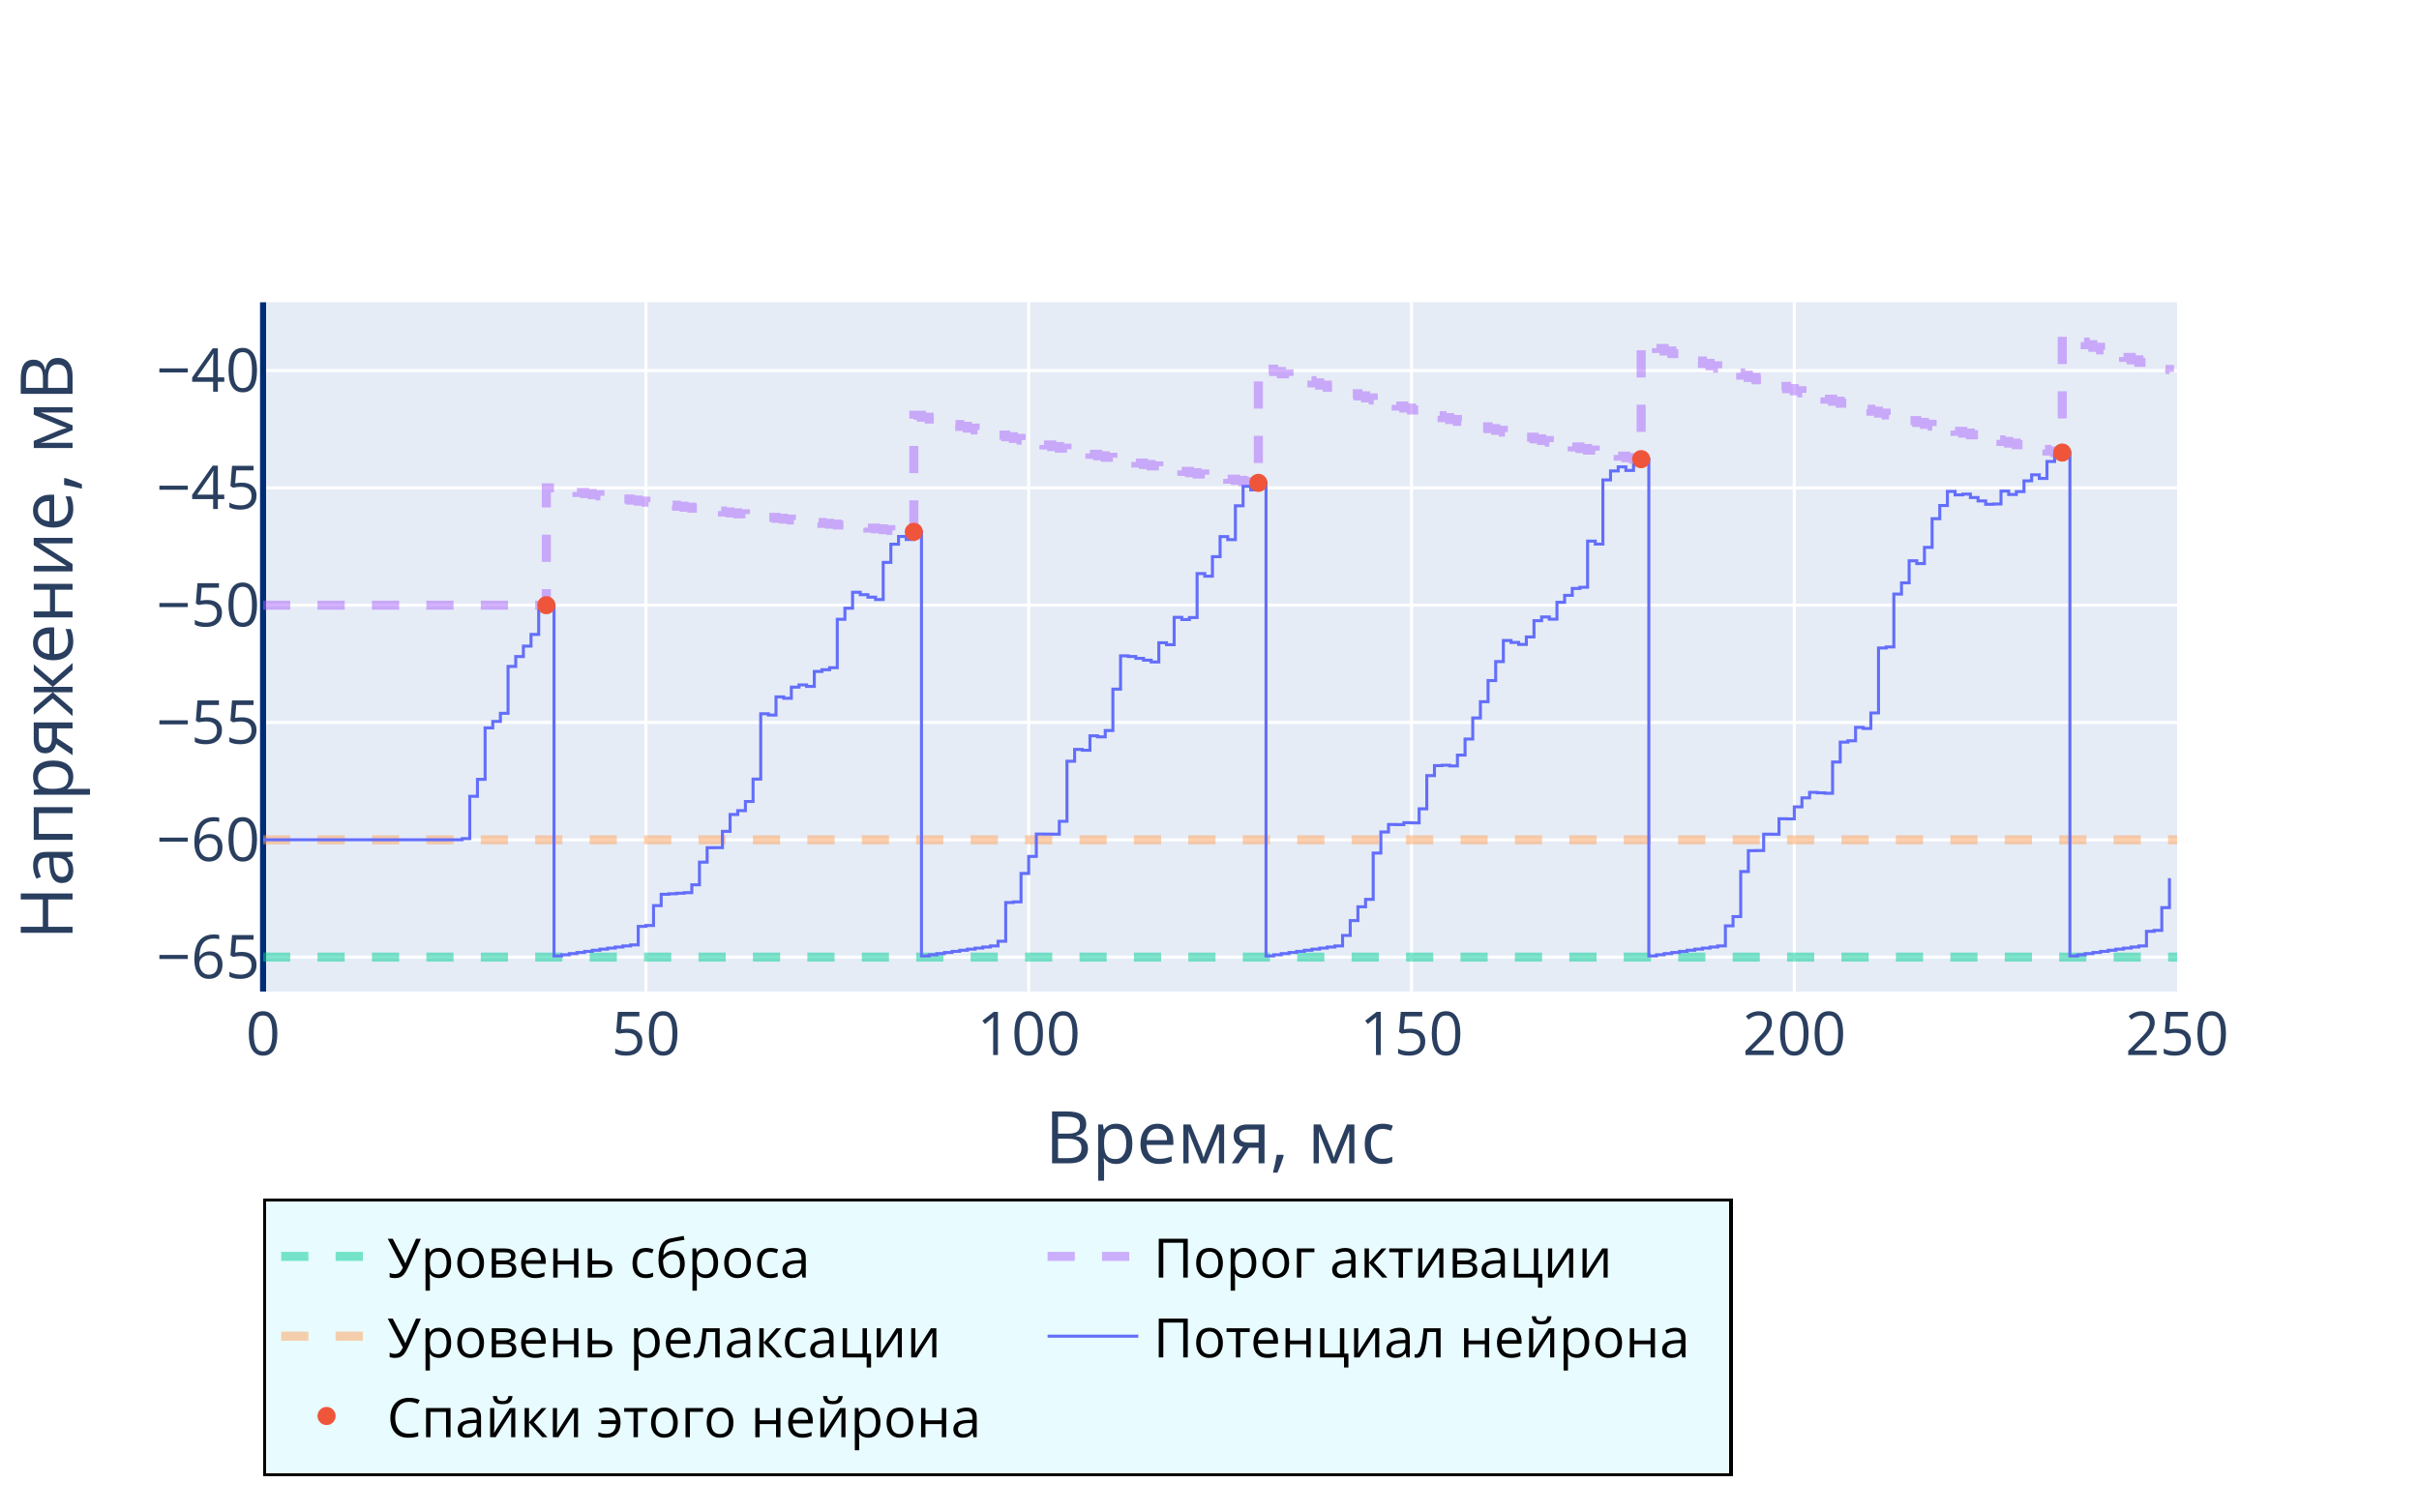
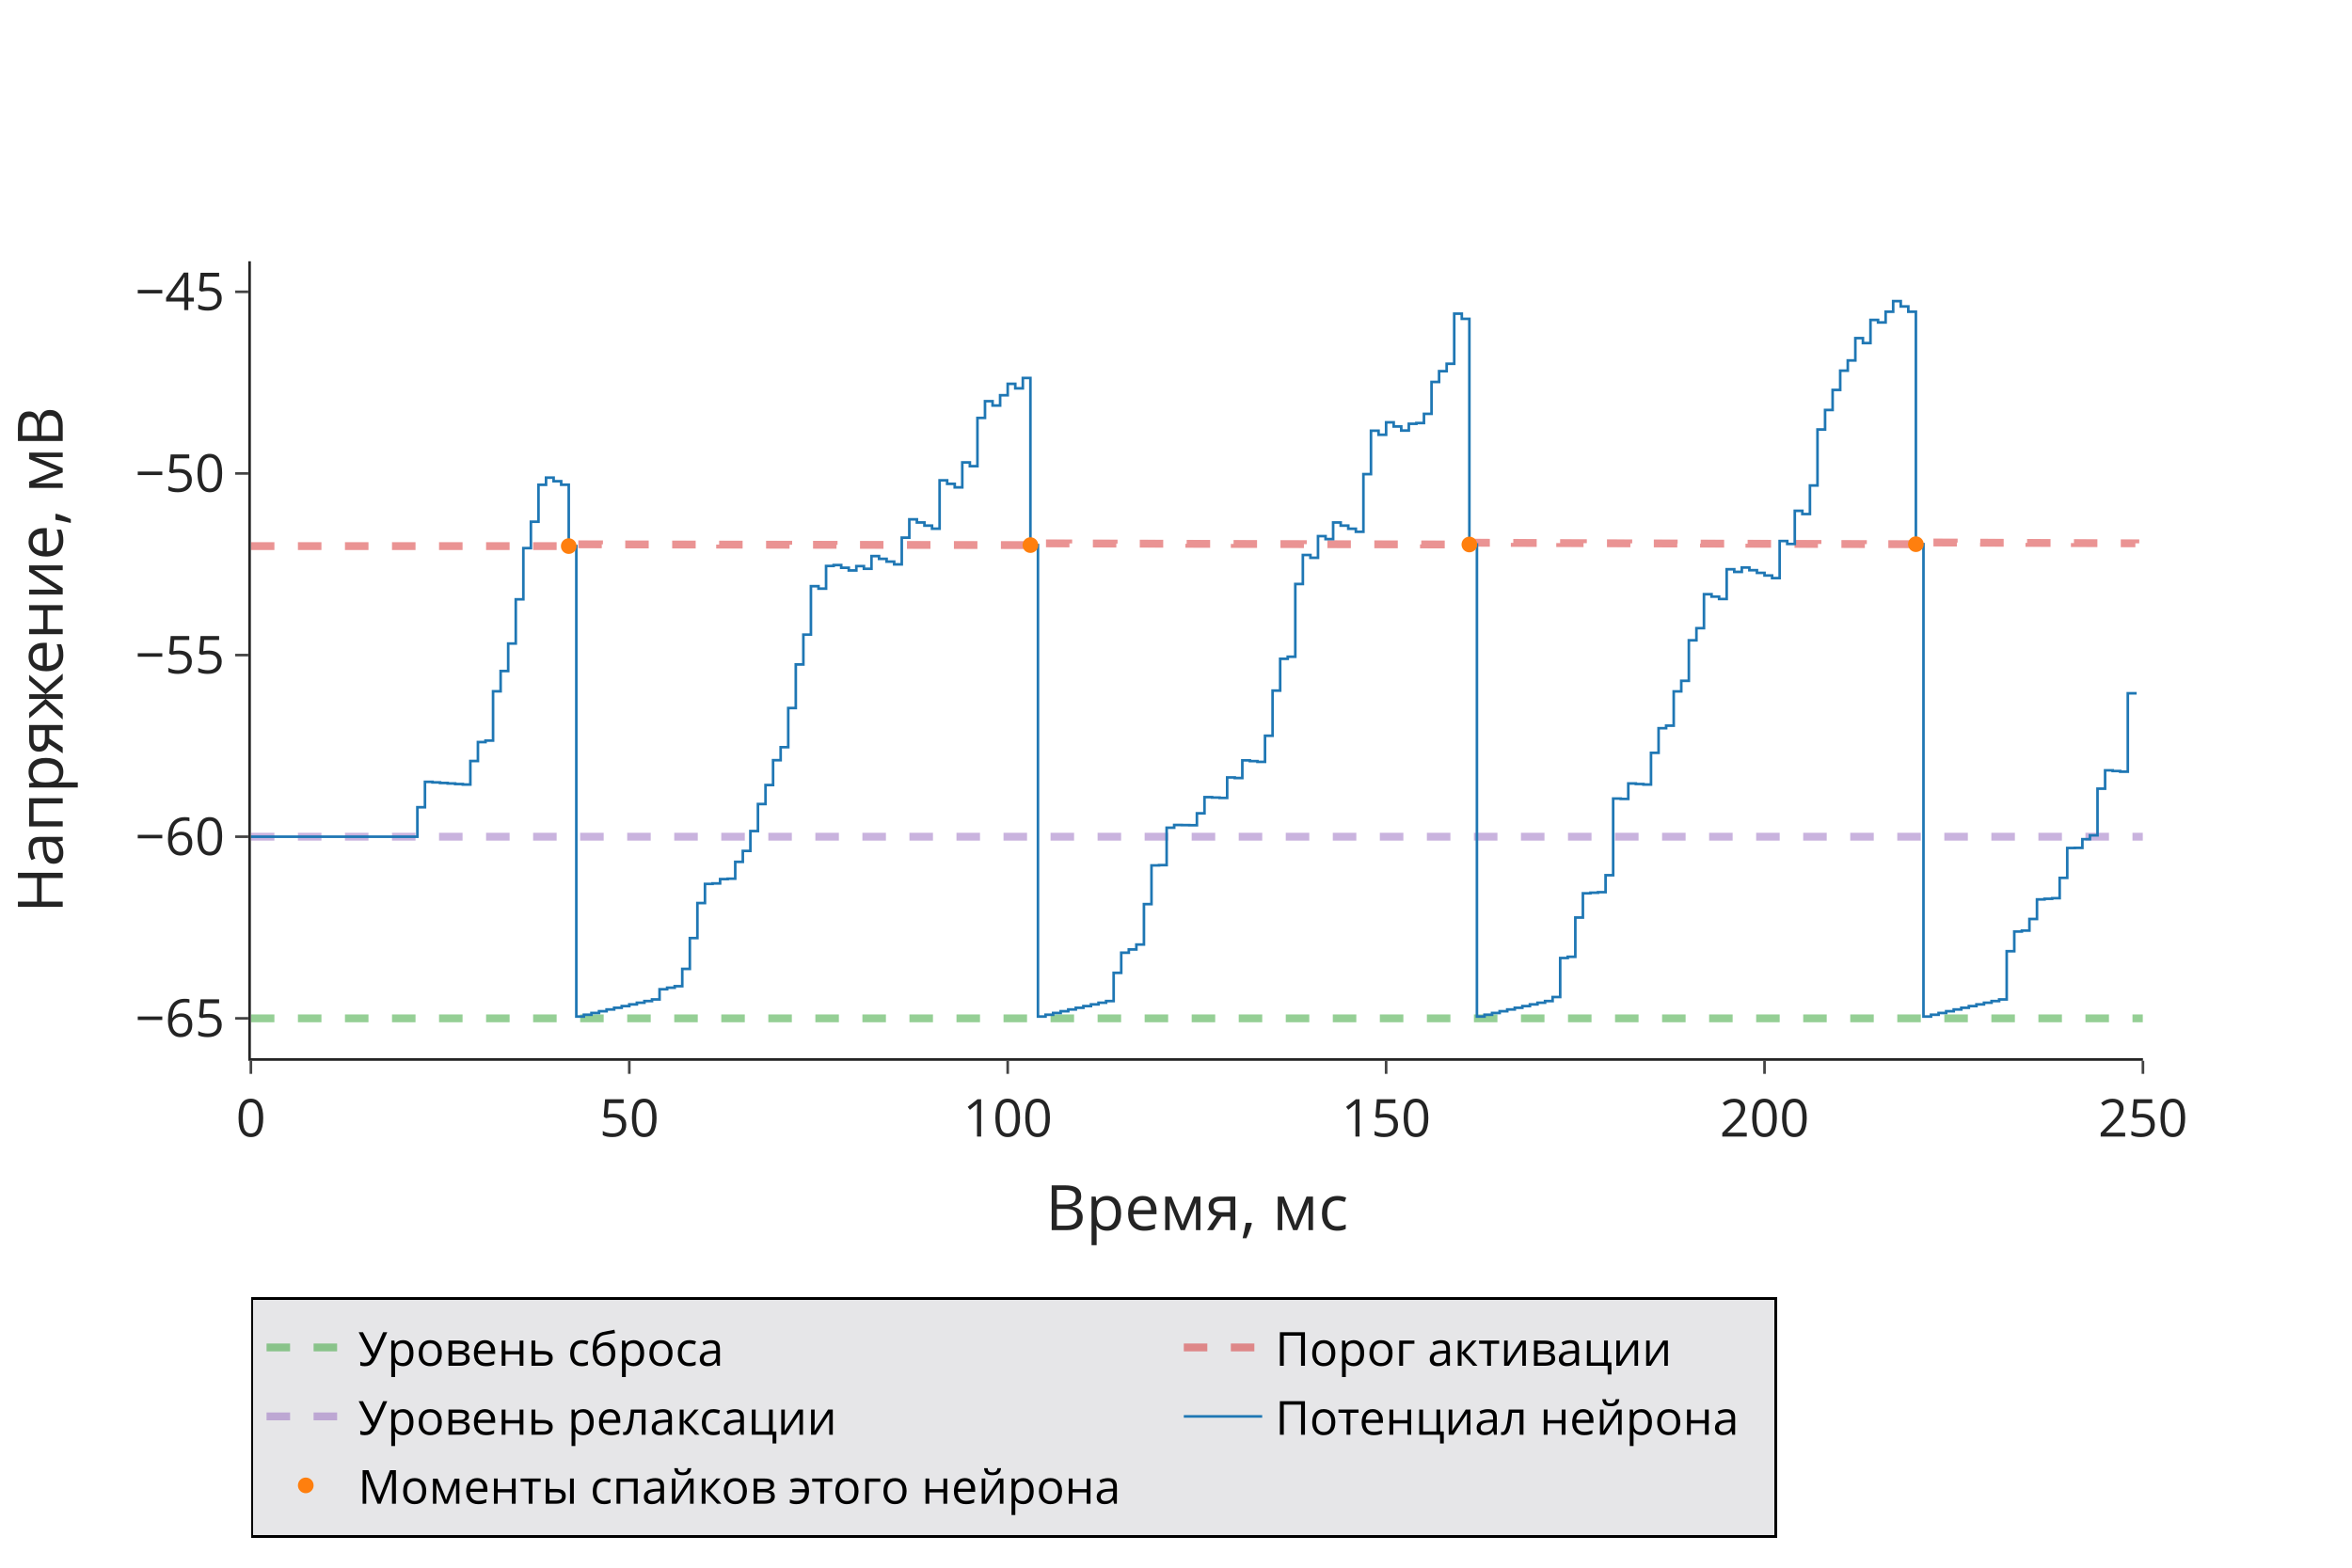
- <svg xmlns="http://www.w3.org/2000/svg" class="main-svg" width="800" height="500" style="" viewBox="0 0 800 500">
-   <rect x="0" y="0" width="800" height="500" style="fill: rgb(255, 255, 255); fill-opacity: 1;" />
-   <defs id="defs-f502a3">
+ <svg xmlns="http://www.w3.org/2000/svg" class="main-svg" width="900" height="600" style="" viewBox="0 0 900 600">
+   <rect x="0" y="0" width="900" height="600" style="fill: rgb(255, 255, 255); fill-opacity: 1;" />
+   <defs id="defs-c519e5">
    <g class="clips">
-       <clipPath id="clipf502a3xyplot" class="plotclip">
-         <rect width="633" height="228" />
-       </clipPath>
-       <clipPath class="axesclip" id="clipf502a3x">
-         <rect x="87" y="0" width="633" height="500" />
-       </clipPath>
-       <clipPath class="axesclip" id="clipf502a3y">
-         <rect x="0" y="100" width="800" height="228" />
-       </clipPath>
-       <clipPath class="axesclip" id="clipf502a3xy">
-         <rect x="87" y="100" width="633" height="228" />
+       <clipPath id="clipc519e5xyplot" class="plotclip">
+         <rect width="724" height="305" />
+       </clipPath>
+       <clipPath class="axesclip" id="clipc519e5x">
+         <rect x="96" y="0" width="724" height="600" />
+       </clipPath>
+       <clipPath class="axesclip" id="clipc519e5y">
+         <rect x="0" y="100" width="900" height="305" />
+       </clipPath>
+       <clipPath class="axesclip" id="clipc519e5xy">
+         <rect x="96" y="100" width="724" height="305" />
      </clipPath>
    </g>
    <g class="gradients" />
  </defs>
-   <g class="bglayer">
-     <rect class="bg" x="87" y="100" width="633" height="228" style="fill: rgb(229, 236, 246); fill-opacity: 1; stroke-width: 0;" />
-   </g>
+   <g class="bglayer" />
  <g class="layer-below">
    <g class="imagelayer" />
    <g class="shapelayer" />
  </g>
  <g class="cartesianlayer">
    <g class="subplot xy">
      <g class="layer-subplot">
        <g class="shapelayer" />
        <g class="imagelayer" />
      </g>
      <g class="gridlayer">
-         <g class="x">
-           <path class="xgrid crisp" transform="translate(213.6,0)" d="M0,100v228" style="stroke: rgb(255, 255, 255); stroke-opacity: 1; stroke-width: 1px;" />
-           <path class="xgrid crisp" transform="translate(340.2,0)" d="M0,100v228" style="stroke: rgb(255, 255, 255); stroke-opacity: 1; stroke-width: 1px;" />
-           <path class="xgrid crisp" transform="translate(466.8,0)" d="M0,100v228" style="stroke: rgb(255, 255, 255); stroke-opacity: 1; stroke-width: 1px;" />
-           <path class="xgrid crisp" transform="translate(593.4,0)" d="M0,100v228" style="stroke: rgb(255, 255, 255); stroke-opacity: 1; stroke-width: 1px;" />
-         </g>
-         <g class="y">
-           <path class="ygrid crisp" transform="translate(0,316.6)" d="M87,0h633" style="stroke: rgb(255, 255, 255); stroke-opacity: 1; stroke-width: 1px;" />
-           <path class="ygrid crisp" transform="translate(0,277.8)" d="M87,0h633" style="stroke: rgb(255, 255, 255); stroke-opacity: 1; stroke-width: 1px;" />
-           <path class="ygrid crisp" transform="translate(0,238.99)" d="M87,0h633" style="stroke: rgb(255, 255, 255); stroke-opacity: 1; stroke-width: 1px;" />
-           <path class="ygrid crisp" transform="translate(0,200.19)" d="M87,0h633" style="stroke: rgb(255, 255, 255); stroke-opacity: 1; stroke-width: 1px;" />
-           <path class="ygrid crisp" transform="translate(0,161.38)" d="M87,0h633" style="stroke: rgb(255, 255, 255); stroke-opacity: 1; stroke-width: 1px;" />
-           <path class="ygrid crisp" transform="translate(0,122.58)" d="M87,0h633" style="stroke: rgb(255, 255, 255); stroke-opacity: 1; stroke-width: 1px;" />
-         </g>
-       </g>
-       <g class="zerolinelayer">
-         <path class="xzl zl crisp" transform="translate(87,0)" d="M0,100v228" style="stroke: rgb(0, 44, 117); stroke-opacity: 1; stroke-width: 2px;" />
-       </g>
+         <g class="x" />
+         <g class="y" />
+       </g>
+       <g class="zerolinelayer" />
      <path class="xlines-below" />
      <path class="ylines-below" />
      <g class="overlines-below" />
      <g class="xaxislayer-below" />
      <g class="yaxislayer-below" />
      <g class="overaxes-below" />
-       <g class="plot" transform="translate(87, 100)" clip-path="url('#clipf502a3xyplot')">
+       <g class="plot" transform="translate(96, 100)" clip-path="url('#clipc519e5xyplot')">
        <g class="scatterlayer mlayer">
-           <g class="trace scatter trace359ae7" style="stroke-miterlimit: 2; opacity: 0.5;">
-             <g class="fills" />
-             <g class="errorbars" />
-             <g class="lines">
-               <path class="js-line" d="M0,216.6H633V216.6" style="vector-effect: non-scaling-stroke; fill: none; stroke: rgb(0, 204, 150); stroke-opacity: 1; stroke-width: 3px; opacity: 1; stroke-dasharray: 9px, 9px;" />
-             </g>
-             <g class="points" />
-             <g class="text" />
-           </g>
-           <g class="trace scatter traceba6d39" style="stroke-miterlimit: 2; opacity: 0.5;">
-             <g class="fills" />
-             <g class="errorbars" />
-             <g class="lines">
-               <path class="js-line" d="M0,100.19H2.53V100.19H5.06V100.19H7.6V100.19H10.13V100.19H12.66V100.19H15.19V100.19H17.72V100.19H20.26V100.19H22.79V100.19H25.32V100.19H27.85V100.19H30.38V100.19H32.92V100.19H35.45V100.19H37.98V100.19H40.51V100.19H43.04V100.19H45.58V100.19H48.11V100.19H50.64V100.19H53.17V100.19H55.7V100.19H58.24V100.19H60.77V100.19H63.3V100.19H65.83V100.19H68.36V100.19H70.9V100.19H73.43V100.19H75.96V100.19H78.49V100.19H81.02V100.19H83.56V100.19H86.09V100.19H88.62V100.19H91.15V100.19H93.68V61.38H96.22V61.77H98.75V62.15H101.28V62.53H103.81V62.9H106.34V63.28H108.88V63.64H111.41V64.01H113.94V64.37H116.47V64.72H119V65.08H121.54V65.43H124.07V65.77H126.6V66.11H129.13V66.45H131.66V66.79H134.2V67.12H136.73V67.45H139.26V67.78H141.79V68.1H144.32V68.42H146.86V68.73H149.39V69.05H151.92V69.36H154.45V69.66H156.98V69.97H159.52V70.27H162.05V70.57H164.58V70.86H167.11V71.15H169.64V71.44H172.18V71.73H174.71V72.01H177.24V72.29H179.77V72.57H182.3V72.84H184.84V73.11H187.37V73.38H189.9V73.65H192.43V73.91H194.96V74.18H197.5V74.43H200.03V74.69H202.56V74.94H205.09V75.2H207.62V75.44H210.16V75.69H212.69V75.93H215.22V37.37H217.75V38H220.28V38.62H222.82V39.23H225.35V39.83H227.88V40.44H230.41V41.03H232.94V41.62H235.48V42.2H238.01V42.78H240.54V43.35H243.07V43.92H245.6V44.47H248.14V45.03H250.67V45.58H253.2V46.12H255.73V46.66H258.26V47.19H260.8V47.72H263.33V48.24H265.86V48.76H268.39V49.27H270.92V49.78H273.46V50.28H275.99V50.77H278.52V51.27H281.05V51.75H283.58V52.24H286.12V52.71H288.65V53.18H291.18V53.65H293.71V54.12H296.24V54.57H298.78V55.03H301.31V55.48H303.84V55.92H306.37V56.36H308.9V56.8H311.44V57.23H313.97V57.66H316.5V58.08H319.03V58.5H321.56V58.91H324.1V59.33H326.63V59.73H329.16V21.33H331.69V22.11H334.22V22.89H336.76V23.66H339.29V24.42H341.82V25.18H344.35V25.92H346.88V26.66H349.42V27.39H351.95V28.12H354.48V28.83H357.01V29.54H359.54V30.25H362.08V30.94H364.61V31.63H367.14V32.31H369.67V32.99H372.2V33.66H374.74V34.32H377.27V34.98H379.8V35.62H382.33V36.27H384.86V36.9H387.4V37.53H389.93V38.16H392.46V38.77H394.99V39.38H397.52V39.99H400.06V40.59H402.59V41.18H405.12V41.77H407.65V42.35H410.18V42.93H412.72V43.5H415.25V44.06H417.78V44.62H420.31V45.17H422.84V45.72H425.38V46.26H427.91V46.8H430.44V47.33H432.97V47.85H435.5V48.37H438.04V48.89H440.57V49.4H443.1V49.91H445.63V50.41H448.16V50.9H450.7V51.39H453.23V51.88H455.76V13.55H458.29V14.42H460.82V15.27H463.36V16.11H465.89V16.95H468.42V17.78H470.95V18.6H473.48V19.41H476.02V20.21H478.55V21.01H481.08V21.8H483.61V22.58H486.14V23.35H488.68V24.11H491.21V24.87H493.74V25.62H496.27V26.36H498.8V27.1H501.34V27.82H503.87V28.55H506.4V29.26H508.93V29.96H511.46V30.66H514V31.35H516.53V32.04H519.06V32.72H521.59V33.39H524.12V34.05H526.66V34.71H529.19V35.36H531.72V36.01H534.25V36.65H536.78V37.28H539.32V37.9H541.85V38.52H544.38V39.14H546.91V39.75H549.44V40.35H551.98V40.94H554.51V41.53H557.04V42.12H559.57V42.69H562.1V43.27H564.64V43.83H567.17V44.39H569.7V44.95H572.23V45.5H574.76V46.04H577.3V46.58H579.83V47.11H582.36V47.64H584.89V48.16H587.42V48.68H589.96V49.19H592.49V49.7H595.02V11.4H597.55V12.28H600.08V13.16H602.62V14.02H605.15V14.88H607.68V15.73H610.21V16.57H612.74V17.4H615.28V18.23H617.81V19.04H620.34V19.85H622.87V20.65H625.4V21.44H627.94V22.22H630.47V23" style="vector-effect: non-scaling-stroke; fill: none; stroke: rgb(171, 99, 250); stroke-opacity: 1; stroke-width: 3px; opacity: 1; stroke-dasharray: 9px, 9px;" />
-             </g>
-             <g class="points" />
-             <g class="text" />
-           </g>
-           <g class="trace scatter tracefca6b1" style="stroke-miterlimit: 2; opacity: 0.5;">
-             <g class="fills" />
-             <g class="errorbars" />
-             <g class="lines">
-               <path class="js-line" d="M0,177.8H633V177.8" style="vector-effect: non-scaling-stroke; fill: none; stroke: rgb(255, 161, 90); stroke-opacity: 1; stroke-width: 3px; opacity: 1; stroke-dasharray: 9px, 9px;" />
-             </g>
-             <g class="points" />
-             <g class="text" />
-           </g>
-           <g class="trace scatter trace6ce90c" style="stroke-miterlimit: 2; opacity: 1;">
-             <g class="fills" />
-             <g class="errorbars" />
-             <g class="lines">
-               <path class="js-line" d="M0,177.8H2.53V177.8H5.06V177.8H7.6V177.8H10.13V177.8H12.66V177.8H15.19V177.8H17.72V177.8H20.26V177.8H22.79V177.8H25.32V177.8H27.85V177.8H30.38V177.8H32.92V177.8H35.45V177.8H37.98V177.8H40.51V177.8H43.04V177.8H45.58V177.8H48.11V177.8H50.64V177.8H53.17V177.8H55.7V177.8H58.24V177.8H60.77V177.8H63.3V177.8H65.83V177.41H68.36V163.42H70.9V157.8H73.43V140.78H75.96V138.65H78.49V135.95H81.02V120.44H83.56V117.19H86.09V113.73H88.62V109.86H91.15V101.89H93.68V100.19H96.22V216.21H98.75V215.83H101.28V215.45H103.81V215.08H106.34V214.71H108.88V214.34H111.41V213.98H113.94V213.62H116.47V213.26H119V212.91H121.54V212.56H124.07V206.44H126.6V206.15H129.13V199.57H131.66V195.82H134.2V195.65H136.73V195.47H139.26V195.29H141.79V192.68H144.32V185.2H146.86V180.42H149.39V180.4H151.92V174.99H154.45V169.42H156.98V168.15H159.52V165.13H162.05V157.72H164.58V136.11H167.11V136.53H169.64V130.51H172.18V130.98H174.71V127.29H177.24V126.56H179.77V127.07H182.3V122.12H184.84V121.53H187.37V120.88H189.9V104.86H192.43V101.19H194.96V95.91H197.5V96.73H200.03V97.53H202.56V98.33H205.09V86.04H207.62V80.02H210.16V77.46H212.69V78.46H215.22V75.93H217.75V216.21H220.28V215.83H222.82V215.45H225.35V215.08H227.88V214.71H230.41V214.34H232.94V213.98H235.48V213.62H238.01V213.26H240.54V212.91H243.07V211.34H245.6V198.55H248.14V198.34H250.67V188.93H253.2V183.3H255.73V175.9H258.26V175.92H260.8V175.93H263.33V171.68H265.86V151.8H268.39V147.9H270.92V148.19H273.46V143.41H275.99V143.75H278.52V141.65H281.05V127.96H283.58V116.95H286.12V117.17H288.65V117.78H291.18V118.37H293.71V118.97H296.24V112.61H298.78V113.26H301.31V104.21H303.84V104.94H306.37V104.27H308.9V89.73H311.44V90.6H313.97V84.13H316.5V77.5H319.03V78.5H321.56V67.31H324.1V60.89H326.63V62.06H329.16V59.73H331.69V216.21H334.22V215.83H336.76V215.45H339.29V215.08H341.82V214.71H344.35V214.34H346.88V213.98H349.42V213.62H351.95V213.26H354.48V212.91H357.01V209.44H359.54V204.53H362.08V199.96H364.61V197.51H367.14V182.19H369.67V175.21H372.2V172.73H374.74V172.78H377.27V172.14H379.8V172.2H382.33V167.56H384.86V156.57H387.4V153.25H389.93V153.12H392.46V153.36H394.99V149.78H397.52V144.46H400.06V137.49H402.59V132.12H405.12V125.12H407.65V118.84H410.18V111.87H412.72V112.52H415.25V113.17H417.78V110.7H420.31V105.32H422.84V104.09H425.38V104.82H427.91V99.24H430.44V96.94H432.97V94.66H435.5V94.26H438.04V78.99H440.57V79.97H443.1V58.76H445.63V55.78H448.16V54.45H450.7V55.62H453.23V53.79H455.76V51.88H458.29V216.21H460.82V215.83H463.36V215.45H465.89V215.08H468.42V214.71H470.95V214.34H473.48V213.98H476.02V213.62H478.55V213.26H481.08V212.91H483.61V206.26H486.14V203.2H488.68V188.3H491.21V181.39H493.74V181.35H496.27V175.94H498.8V175.96H501.34V170.83H503.87V170.89H506.4V166.9H508.93V163.92H511.46V162.1H514V162.26H516.53V162.41H519.06V152.07H521.59V145.49H524.12V145.05H526.66V140.61H529.19V140.98H531.72V135.84H534.25V114.34H536.78V114H539.32V96.52H541.85V92.8H544.38V85.51H546.91V86.42H549.44V81.07H551.98V71.57H554.51V67.23H557.04V62.55H559.57V63.7H562.1V63.44H564.64V64.58H567.17V65.71H569.7V66.82H572.23V66.71H574.76V62.44H577.3V63.58H579.83V62.61H582.36V59.06H584.89V57.06H587.42V58.26H589.96V52.65H592.49V50.45H595.02V49.7H597.55V216.21H600.08V215.83H602.62V215.45H605.15V215.08H607.68V214.71H610.21V214.34H612.74V213.98H615.28V213.62H617.81V213.26H620.34V212.91H622.87V208.08H625.4V207.77H627.94V200.23H630.47V190.47" style="vector-effect: non-scaling-stroke; fill: none; stroke: rgb(99, 110, 250); stroke-opacity: 1; stroke-width: 1px; opacity: 1;" />
-             </g>
-             <g class="points" />
-             <g class="text" />
-           </g>
-           <g class="trace scatter tracea3a8f1" style="stroke-miterlimit: 2; opacity: 1;">
+           <g class="trace scatter tracef73c9b" style="stroke-miterlimit: 2; opacity: 0.5;">
+             <g class="fills" />
+             <g class="errorbars" />
+             <g class="lines">
+               <path class="js-line" d="M0,289.75H724V289.75" style="vector-effect: non-scaling-stroke; fill: none; stroke: rgb(44, 160, 44); stroke-opacity: 1; stroke-width: 3px; opacity: 1; stroke-dasharray: 9px, 9px;" />
+             </g>
+             <g class="points" />
+             <g class="text" />
+           </g>
+           <g class="trace scatter tracef20e17" style="stroke-miterlimit: 2; opacity: 0.5;">
+             <g class="fills" />
+             <g class="errorbars" />
+             <g class="lines">
+               <path class="js-line" d="M0,109.01H2.9V109.01H5.79V109.01H8.69V109.01H11.58V109.01H14.48V109.01H17.38V109.01H20.27V109.01H23.17V109.01H26.06V109.01H28.96V109.01H31.86V109.01H34.75V109.01H37.65V109.01H40.54V109.01H43.44V109.01H46.34V109.01H49.23V109.01H52.13V109.01H55.02V109.01H57.92V109.01H60.82V109.01H63.71V109.01H66.61V109.01H69.5V109.01H72.4V109.01H75.3V109.01H78.19V109.01H81.09V109.01H83.98V109.01H86.88V109.01H89.78V109.01H92.67V109.01H95.57V109.01H98.46V109.01H101.36V109.01H104.26V109.01H107.15V109.01H110.05V109.01H112.94V109.01H115.84V109.01H118.74V109.01H121.63V108.31H124.53V108.32H127.42V108.33H130.32V108.33H133.22V108.34H136.11V108.35H139.01V108.35H141.9V108.36H144.8V108.37H147.7V108.37H150.59V108.38H153.49V108.38H156.38V108.39H159.28V108.4H162.18V108.4H165.07V108.41H167.97V108.41H170.86V108.42H173.76V108.43H176.66V108.43H179.55V108.44H182.45V108.44H185.34V108.45H188.24V108.45H191.14V108.46H194.03V108.47H196.93V108.47H199.82V108.48H202.72V108.48H205.62V108.49H208.51V108.49H211.41V108.5H214.3V108.5H217.2V108.51H220.1V108.51H222.99V108.52H225.89V108.52H228.78V108.53H231.68V108.53H234.58V108.54H237.47V108.54H240.37V108.55H243.26V108.55H246.16V108.55H249.06V108.56H251.95V108.56H254.85V108.57H257.74V108.57H260.64V108.58H263.54V108.58H266.43V108.59H269.33V108.59H272.22V108.59H275.12V108.6H278.02V108.6H280.91V108.61H283.81V108.61H286.7V108.61H289.6V108.62H292.5V108.62H295.39V108.63H298.29V107.93H301.18V107.94H304.08V107.96H306.98V107.97H309.87V107.98H312.77V107.99H315.66V108H318.56V108.01H321.46V108.02H324.35V108.03H327.25V108.04H330.14V108.05H333.04V108.06H335.94V108.06H338.83V108.07H341.73V108.08H344.62V108.09H347.52V108.1H350.42V108.11H353.31V108.12H356.21V108.13H359.1V108.14H362V108.15H364.9V108.15H367.79V108.16H370.69V108.17H373.58V108.18H376.48V108.19H379.38V108.2H382.27V108.2H385.17V108.21H388.06V108.22H390.96V108.23H393.86V108.24H396.75V108.24H399.65V108.25H402.54V108.26H405.44V108.27H408.34V108.27H411.23V108.28H414.13V108.29H417.02V108.3H419.92V108.3H422.82V108.31H425.71V108.32H428.61V108.32H431.5V108.33H434.4V108.34H437.3V108.34H440.19V108.35H443.09V108.36H445.98V108.36H448.88V108.37H451.78V108.38H454.67V108.38H457.57V108.39H460.46V108.39H463.36V108.4H466.26V107.71H469.15V107.72H472.05V107.74H474.94V107.75H477.84V107.76H480.74V107.77H483.63V107.79H486.53V107.8H489.42V107.81H492.32V107.82H495.22V107.83H498.11V107.85H501.01V107.86H503.9V107.87H506.8V107.88H509.7V107.89H512.59V107.9H515.49V107.91H518.38V107.92H521.28V107.94H524.18V107.95H527.07V107.96H529.97V107.97H532.86V107.98H535.76V107.99H538.66V108H541.55V108.01H544.45V108.02H547.34V108.03H550.24V108.04H553.14V108.05H556.03V108.06H558.93V108.07H561.82V108.08H564.72V108.08H567.62V108.09H570.51V108.1H573.41V108.11H576.3V108.12H579.2V108.13H582.1V108.14H584.99V108.15H587.89V108.16H590.78V108.16H593.68V108.17H596.58V108.18H599.47V108.19H602.37V108.2H605.26V108.21H608.16V108.21H611.06V108.22H613.95V108.23H616.85V108.24H619.74V108.24H622.64V108.25H625.54V108.26H628.43V108.27H631.33V108.27H634.22V108.28H637.12V107.59H640.02V107.61H642.91V107.62H645.81V107.64H648.7V107.65H651.6V107.66H654.5V107.68H657.39V107.69H660.29V107.7H663.18V107.72H666.08V107.73H668.98V107.74H671.87V107.75H674.77V107.77H677.66V107.78H680.56V107.79H683.46V107.8H686.35V107.81H689.25V107.83H692.14V107.84H695.04V107.85H697.94V107.86H700.83V107.87H703.73V107.88H706.62V107.9H709.52V107.91H712.42V107.92H715.31V107.93H718.21V107.94H721.1V107.95" style="vector-effect: non-scaling-stroke; fill: none; stroke: rgb(214, 39, 40); stroke-opacity: 1; stroke-width: 3px; opacity: 1; stroke-dasharray: 9px, 9px;" />
+             </g>
+             <g class="points" />
+             <g class="text" />
+           </g>
+           <g class="trace scatter traceb3a255" style="stroke-miterlimit: 2; opacity: 0.5;">
+             <g class="fills" />
+             <g class="errorbars" />
+             <g class="lines">
+               <path class="js-line" d="M0,220.23H724V220.23" style="vector-effect: non-scaling-stroke; fill: none; stroke: rgb(148, 103, 189); stroke-opacity: 1; stroke-width: 3px; opacity: 1; stroke-dasharray: 9px, 9px;" />
+             </g>
+             <g class="points" />
+             <g class="text" />
+           </g>
+           <g class="trace scatter trace264a62" style="stroke-miterlimit: 2; opacity: 1;">
+             <g class="fills" />
+             <g class="errorbars" />
+             <g class="lines">
+               <path class="js-line" d="M0,220.23H2.9V220.23H5.79V220.23H8.69V220.23H11.58V220.23H14.48V220.23H17.38V220.23H20.27V220.23H23.17V220.23H26.06V220.23H28.96V220.23H31.86V220.23H34.75V220.23H37.65V220.23H40.54V220.23H43.44V220.23H46.34V220.23H49.23V220.23H52.13V220.23H55.02V220.23H57.92V220.23H60.82V220.23H63.71V208.95H66.61V199.24H69.5V199.45H72.4V199.66H75.3V199.86H78.19V200.07H81.09V200.27H83.98V191.26H86.88V184.01H89.78V183.45H92.67V164.58H95.57V156.83H98.46V146.3H101.36V129.38H104.26V109.79H107.15V99.68H110.05V85.55H112.94V82.8H115.84V84.17H118.74V85.52H121.63V109.01H124.53V289.06H127.42V288.37H130.32V287.7H133.22V287.02H136.11V286.36H139.01V285.7H141.9V285.05H144.8V284.41H147.7V283.77H150.59V283.13H153.49V282.51H156.38V278.61H159.28V278.03H162.18V277.45H165.07V270.82H167.97V259.03H170.86V245.63H173.76V238.29H176.66V238.11H179.55V236.46H182.45V236.3H185.34V229.86H188.24V225.67H191.14V218.08H194.03V207.73H196.93V200.46H199.82V190.96H202.72V185.97H205.62V170.98H208.51V154.3H211.41V142.89H214.3V124.36H217.2V125.29H220.1V116.61H222.99V116.26H225.89V117.3H228.78V118.32H231.68V116.66H234.58V117.69H237.47V112.83H240.37V113.89H243.26V114.95H246.16V116H249.06V105.78H251.95V98.76H254.85V99.97H257.74V101.17H260.64V102.35H263.54V83.83H266.43V85.19H269.33V86.53H272.22V76.98H275.12V78.41H278.02V59.95H280.91V53.54H283.81V55.2H286.7V51.28H289.6V46.9H292.5V48.63H295.39V44.66H298.29V108.63H301.18V289.06H304.08V288.37H306.98V287.7H309.87V287.02H312.77V286.36H315.66V285.7H318.56V285.05H321.46V284.41H324.35V283.77H327.25V283.13H330.14V272.34H333.04V264.63H335.94V263.39H338.83V261.5H341.73V246.03H344.62V231.21H347.52V231.1H350.42V216.79H353.31V215.75H356.21V215.8H359.1V215.84H362V211.28H364.9V205.09H367.79V205.24H370.69V205.39H373.58V197.54H376.48V197.76H379.38V191.01H382.27V191.3H385.17V191.59H388.06V181.59H390.96V164.32H393.86V152.15H396.75V151.36H399.65V123.51H402.54V112.41H405.44V113.48H408.34V105.19H411.23V106.33H414.13V99.97H417.02V101.17H419.92V102.36H422.82V103.53H425.71V81.47H428.61V64.84H431.5V66.39H434.4V61.64H437.3V63.22H440.19V64.78H443.09V62.19H445.98V61.9H448.88V58.39H451.78V46.19H454.67V42.05H457.57V39.22H460.46V20.04H463.36V22.03H466.26V108.4H469.15V289.06H472.05V288.37H474.94V287.7H477.84V287.02H480.74V286.36H483.63V285.7H486.53V285.05H489.42V284.41H492.32V283.77H495.22V283.13H498.11V281.59H501.01V266.66H503.9V266.2H506.8V251.16H509.7V241.89H512.59V241.67H515.49V241.46H518.38V234.97H521.28V205.63H524.18V205.77H527.07V199.86H529.97V200.06H532.86V200.26H535.76V188.13H538.66V178.7H541.55V177.73H544.45V164.61H547.34V160.56H550.24V145.07H553.14V140.42H556.03V127.43H558.93V128.35H561.82V129.26H564.72V117.88H567.62V118.88H570.51V117.21H573.41V118.24H576.3V119.25H579.2V120.26H582.1V121.25H584.99V107.06H587.89V108.19H590.78V95.5H593.68V96.74H596.58V85.81H599.47V64.37H602.37V56.91H605.26V49.23H608.16V41.86H611.06V37.95H613.95V29.4H616.85V31.3H619.74V22.44H622.64V23.4H625.54V19.3H628.43V15.25H631.33V17.29H634.22V19.31H637.12V108.28H640.02V289.06H642.91V288.37H645.81V287.7H648.7V287.02H651.6V286.36H654.5V285.7H657.39V285.05H660.29V284.41H663.18V283.77H666.08V283.13H668.98V282.51H671.87V264.05H674.77V256.53H677.66V256.17H680.56V251.72H683.46V244.24H686.35V244H689.25V243.76H692.14V235.99H695.04V224.55H697.94V224.5H700.83V221.18H703.73V219.7H706.62V201.85H709.52V194.83H712.42V195.09H715.31V195.34H718.21V165.34H721.1V164.87" style="vector-effect: non-scaling-stroke; fill: none; stroke: rgb(31, 119, 180); stroke-opacity: 1; stroke-width: 1px; opacity: 1;" />
+             </g>
+             <g class="points" />
+             <g class="text" />
+           </g>
+           <g class="trace scatter tracebfa62c" style="stroke-miterlimit: 2; opacity: 1;">
            <g class="fills" />
            <g class="errorbars" />
            <g class="lines" />
            <g class="points">
-               <path class="point" transform="translate(93.68,100.19)" d="M3,0A3,3 0 1,1 0,-3A3,3 0 0,1 3,0Z" style="opacity: 1; stroke-width: 0px; fill: rgb(239, 85, 59); fill-opacity: 1;" />
-               <path class="point" transform="translate(215.22,75.93)" d="M3,0A3,3 0 1,1 0,-3A3,3 0 0,1 3,0Z" style="opacity: 1; stroke-width: 0px; fill: rgb(239, 85, 59); fill-opacity: 1;" />
-               <path class="point" transform="translate(329.16,59.73)" d="M3,0A3,3 0 1,1 0,-3A3,3 0 0,1 3,0Z" style="opacity: 1; stroke-width: 0px; fill: rgb(239, 85, 59); fill-opacity: 1;" />
-               <path class="point" transform="translate(455.76,51.88)" d="M3,0A3,3 0 1,1 0,-3A3,3 0 0,1 3,0Z" style="opacity: 1; stroke-width: 0px; fill: rgb(239, 85, 59); fill-opacity: 1;" />
-               <path class="point" transform="translate(595.02,49.7)" d="M3,0A3,3 0 1,1 0,-3A3,3 0 0,1 3,0Z" style="opacity: 1; stroke-width: 0px; fill: rgb(239, 85, 59); fill-opacity: 1;" />
+               <path class="point" transform="translate(121.63,109.01)" d="M3,0A3,3 0 1,1 0,-3A3,3 0 0,1 3,0Z" style="opacity: 1; stroke-width: 0px; fill: rgb(255, 127, 14); fill-opacity: 1;" />
+               <path class="point" transform="translate(298.29,108.63)" d="M3,0A3,3 0 1,1 0,-3A3,3 0 0,1 3,0Z" style="opacity: 1; stroke-width: 0px; fill: rgb(255, 127, 14); fill-opacity: 1;" />
+               <path class="point" transform="translate(466.26,108.4)" d="M3,0A3,3 0 1,1 0,-3A3,3 0 0,1 3,0Z" style="opacity: 1; stroke-width: 0px; fill: rgb(255, 127, 14); fill-opacity: 1;" />
+               <path class="point" transform="translate(637.12,108.28)" d="M3,0A3,3 0 1,1 0,-3A3,3 0 0,1 3,0Z" style="opacity: 1; stroke-width: 0px; fill: rgb(255, 127, 14); fill-opacity: 1;" />
            </g>
            <g class="text" />
          </g>
        </g>
      </g>
      <g class="overplot" />
-       <path class="xlines-above crisp" d="M0,0" style="fill: none;" />
-       <path class="ylines-above crisp" d="M0,0" style="fill: none;" />
+       <path class="xlines-above crisp" d="M95,405.5H820" style="fill: none; stroke-width: 1px; stroke: rgb(36, 36, 36); stroke-opacity: 1;" />
+       <path class="ylines-above crisp" d="M95.5,100V405" style="fill: none; stroke-width: 1px; stroke: rgb(36, 36, 36); stroke-opacity: 1;" />
      <g class="overlines-above" />
      <g class="xaxislayer-above">
-         <g class="xtick">
-           <text text-anchor="middle" x="0" y="349" transform="translate(87,0)" style="font-family: 'Open Sans', verdana, arial, sans-serif; font-size: 20px; fill: rgb(42, 63, 95); fill-opacity: 1; white-space: pre;">0</text>
-         </g>
-         <g class="xtick">
-           <text text-anchor="middle" x="0" y="349" transform="translate(213.6,0)" style="font-family: 'Open Sans', verdana, arial, sans-serif; font-size: 20px; fill: rgb(42, 63, 95); fill-opacity: 1; white-space: pre;">50</text>
-         </g>
-         <g class="xtick">
-           <text text-anchor="middle" x="0" y="349" transform="translate(340.2,0)" style="font-family: 'Open Sans', verdana, arial, sans-serif; font-size: 20px; fill: rgb(42, 63, 95); fill-opacity: 1; white-space: pre;">100</text>
-         </g>
-         <g class="xtick">
-           <text text-anchor="middle" x="0" y="349" transform="translate(466.8,0)" style="font-family: 'Open Sans', verdana, arial, sans-serif; font-size: 20px; fill: rgb(42, 63, 95); fill-opacity: 1; white-space: pre;">150</text>
-         </g>
-         <g class="xtick">
-           <text text-anchor="middle" x="0" y="349" transform="translate(593.4,0)" style="font-family: 'Open Sans', verdana, arial, sans-serif; font-size: 20px; fill: rgb(42, 63, 95); fill-opacity: 1; white-space: pre;">200</text>
-         </g>
-         <g class="xtick">
-           <text text-anchor="middle" x="0" y="349" transform="translate(720,0)" style="font-family: 'Open Sans', verdana, arial, sans-serif; font-size: 20px; fill: rgb(42, 63, 95); fill-opacity: 1; white-space: pre;">250</text>
+         <path class="xtick ticks crisp" d="M0,406v5" transform="translate(96,0)" style="stroke: rgb(68, 68, 68); stroke-opacity: 1; stroke-width: 1px;" />
+         <path class="xtick ticks crisp" d="M0,406v5" transform="translate(240.8,0)" style="stroke: rgb(68, 68, 68); stroke-opacity: 1; stroke-width: 1px;" />
+         <path class="xtick ticks crisp" d="M0,406v5" transform="translate(385.6,0)" style="stroke: rgb(68, 68, 68); stroke-opacity: 1; stroke-width: 1px;" />
+         <path class="xtick ticks crisp" d="M0,406v5" transform="translate(530.4,0)" style="stroke: rgb(68, 68, 68); stroke-opacity: 1; stroke-width: 1px;" />
+         <path class="xtick ticks crisp" d="M0,406v5" transform="translate(675.2,0)" style="stroke: rgb(68, 68, 68); stroke-opacity: 1; stroke-width: 1px;" />
+         <path class="xtick ticks crisp" d="M0,406v5" transform="translate(820,0)" style="stroke: rgb(68, 68, 68); stroke-opacity: 1; stroke-width: 1px;" />
+         <g class="xtick">
+           <text text-anchor="middle" x="0" y="435" transform="translate(96,0)" style="font-family: 'Open Sans', verdana, arial, sans-serif; font-size: 20px; fill: rgb(36, 36, 36); fill-opacity: 1; white-space: pre;">0</text>
+         </g>
+         <g class="xtick">
+           <text text-anchor="middle" x="0" y="435" transform="translate(240.8,0)" style="font-family: 'Open Sans', verdana, arial, sans-serif; font-size: 20px; fill: rgb(36, 36, 36); fill-opacity: 1; white-space: pre;">50</text>
+         </g>
+         <g class="xtick">
+           <text text-anchor="middle" x="0" y="435" transform="translate(385.6,0)" style="font-family: 'Open Sans', verdana, arial, sans-serif; font-size: 20px; fill: rgb(36, 36, 36); fill-opacity: 1; white-space: pre;">100</text>
+         </g>
+         <g class="xtick">
+           <text text-anchor="middle" x="0" y="435" transform="translate(530.4,0)" style="font-family: 'Open Sans', verdana, arial, sans-serif; font-size: 20px; fill: rgb(36, 36, 36); fill-opacity: 1; white-space: pre;">150</text>
+         </g>
+         <g class="xtick">
+           <text text-anchor="middle" x="0" y="435" transform="translate(675.2,0)" style="font-family: 'Open Sans', verdana, arial, sans-serif; font-size: 20px; fill: rgb(36, 36, 36); fill-opacity: 1; white-space: pre;">200</text>
+         </g>
+         <g class="xtick">
+           <text text-anchor="middle" x="0" y="435" transform="translate(820,0)" style="font-family: 'Open Sans', verdana, arial, sans-serif; font-size: 20px; fill: rgb(36, 36, 36); fill-opacity: 1; white-space: pre;">250</text>
        </g>
      </g>
      <g class="yaxislayer-above">
-         <g class="ytick">
-           <text text-anchor="end" x="86" y="7" transform="translate(0,316.6)" style="font-family: 'Open Sans', verdana, arial, sans-serif; font-size: 20px; fill: rgb(42, 63, 95); fill-opacity: 1; white-space: pre;">−65</text>
-         </g>
-         <g class="ytick">
-           <text text-anchor="end" x="86" y="7" transform="translate(0,277.8)" style="font-family: 'Open Sans', verdana, arial, sans-serif; font-size: 20px; fill: rgb(42, 63, 95); fill-opacity: 1; white-space: pre;">−60</text>
-         </g>
-         <g class="ytick">
-           <text text-anchor="end" x="86" y="7" transform="translate(0,238.99)" style="font-family: 'Open Sans', verdana, arial, sans-serif; font-size: 20px; fill: rgb(42, 63, 95); fill-opacity: 1; white-space: pre;">−55</text>
-         </g>
-         <g class="ytick">
-           <text text-anchor="end" x="86" y="7" transform="translate(0,200.19)" style="font-family: 'Open Sans', verdana, arial, sans-serif; font-size: 20px; fill: rgb(42, 63, 95); fill-opacity: 1; white-space: pre;">−50</text>
-         </g>
-         <g class="ytick">
-           <text text-anchor="end" x="86" y="7" transform="translate(0,161.38)" style="font-family: 'Open Sans', verdana, arial, sans-serif; font-size: 20px; fill: rgb(42, 63, 95); fill-opacity: 1; white-space: pre;">−45</text>
-         </g>
-         <g class="ytick">
-           <text text-anchor="end" x="86" y="7" transform="translate(0,122.58)" style="font-family: 'Open Sans', verdana, arial, sans-serif; font-size: 20px; fill: rgb(42, 63, 95); fill-opacity: 1; white-space: pre;">−40</text>
+         <path class="ytick ticks crisp" d="M95,0h-5" transform="translate(0,389.75)" style="stroke: rgb(68, 68, 68); stroke-opacity: 1; stroke-width: 1px;" />
+         <path class="ytick ticks crisp" d="M95,0h-5" transform="translate(0,320.23)" style="stroke: rgb(68, 68, 68); stroke-opacity: 1; stroke-width: 1px;" />
+         <path class="ytick ticks crisp" d="M95,0h-5" transform="translate(0,250.72)" style="stroke: rgb(68, 68, 68); stroke-opacity: 1; stroke-width: 1px;" />
+         <path class="ytick ticks crisp" d="M95,0h-5" transform="translate(0,181.2)" style="stroke: rgb(68, 68, 68); stroke-opacity: 1; stroke-width: 1px;" />
+         <path class="ytick ticks crisp" d="M95,0h-5" transform="translate(0,111.68)" style="stroke: rgb(68, 68, 68); stroke-opacity: 1; stroke-width: 1px;" />
+         <g class="ytick">
+           <text text-anchor="end" x="86" y="7" transform="translate(0,389.75)" style="font-family: 'Open Sans', verdana, arial, sans-serif; font-size: 20px; fill: rgb(36, 36, 36); fill-opacity: 1; white-space: pre;">−65</text>
+         </g>
+         <g class="ytick">
+           <text text-anchor="end" x="86" y="7" transform="translate(0,320.23)" style="font-family: 'Open Sans', verdana, arial, sans-serif; font-size: 20px; fill: rgb(36, 36, 36); fill-opacity: 1; white-space: pre;">−60</text>
+         </g>
+         <g class="ytick">
+           <text text-anchor="end" x="86" y="7" transform="translate(0,250.72)" style="font-family: 'Open Sans', verdana, arial, sans-serif; font-size: 20px; fill: rgb(36, 36, 36); fill-opacity: 1; white-space: pre;">−55</text>
+         </g>
+         <g class="ytick">
+           <text text-anchor="end" x="86" y="7" transform="translate(0,181.2)" style="font-family: 'Open Sans', verdana, arial, sans-serif; font-size: 20px; fill: rgb(36, 36, 36); fill-opacity: 1; white-space: pre;">−50</text>
+         </g>
+         <g class="ytick">
+           <text text-anchor="end" x="86" y="7" transform="translate(0,111.68)" style="font-family: 'Open Sans', verdana, arial, sans-serif; font-size: 20px; fill: rgb(36, 36, 36); fill-opacity: 1; white-space: pre;">−45</text>
        </g>
      </g>
      <g class="overaxes-above" />
    </g>
  </g>
  <g class="polarlayer" />
  <g class="ternarylayer" />
  <g class="geolayer" />
  <g class="funnelarealayer" />
  <g class="pielayer" />
  <g class="treemaplayer" />
  <g class="sunburstlayer" />
  <g class="glimages" />
-   <defs id="topdefs-f502a3">
+   <defs id="topdefs-c519e5">
    <g class="clips" />
-     <clipPath id="legendf502a3">
-       <rect width="484" height="90" x="1" y="1" />
+     <clipPath id="legendc519e5">
+       <rect width="582" height="90" x="1" y="1" />
    </clipPath>
  </defs>
  <g class="layer-above">
    <g class="imagelayer" />
    <g class="shapelayer" />
  </g>
  <g class="infolayer">
-     <g class="legend" pointer-events="all" transform="translate(87, 396.4)">
-       <rect class="bg" shape-rendering="crispEdges" width="485" height="91" x="0.5" y="0.5" style="stroke: rgb(0, 0, 0); stroke-opacity: 1; fill: rgb(25, 211, 243); fill-opacity: 0.1; stroke-width: 1px;" />
-       <g class="scrollbox" transform="translate(0, 0)" clip-path="url('#legendf502a3')">
+     <g class="legend" pointer-events="all" transform="translate(96, 496.5)">
+       <rect class="bg" shape-rendering="crispEdges" width="583" height="91" x="0.5" y="0.5" style="stroke: rgb(0, 0, 0); stroke-opacity: 1; fill: rgb(5, 5, 25); fill-opacity: 0.1; stroke-width: 1px;" />
+       <g class="scrollbox" transform="translate(0, 0)" clip-path="url('#legendc519e5')">
        <g class="groups">
          <g class="traces" transform="translate(1, 19.2)" style="opacity: 1;">
            <text class="legendtext user-select-none" text-anchor="start" x="40" y="7.02" style="font-family: 'Open Sans', verdana, arial, sans-serif; font-size: 18px; fill: rgb(0, 0, 0); fill-opacity: 1; white-space: pre;">Уровень сброса</text>
            <g class="layers" style="opacity: 0.5;">
              <g class="legendfill" />
              <g class="legendlines">
-                 <path class="js-line" d="M5,0h30" style="fill: none; stroke: rgb(0, 204, 150); stroke-opacity: 1; stroke-dasharray: 9px, 9px; stroke-width: 3px;" />
+                 <path class="js-line" d="M5,0h30" style="fill: none; stroke: rgb(44, 160, 44); stroke-opacity: 1; stroke-dasharray: 9px, 9px; stroke-width: 3px;" />
              </g>
              <g class="legendsymbols">
                <g class="legendpoints" />
              </g>
            </g>
            <rect class="legendtoggle" pointer-events="all" x="0" y="-13.2" width="189.453" height="26.4" style="cursor: pointer; fill: rgb(0, 0, 0); fill-opacity: 0;" />
          </g>
-           <g class="traces" transform="translate(254.4531, 19.2)" style="opacity: 1;">
+           <g class="traces" transform="translate(351.9844, 19.2)" style="opacity: 1;">
            <text class="legendtext user-select-none" text-anchor="start" x="40" y="7.02" style="font-family: 'Open Sans', verdana, arial, sans-serif; font-size: 18px; fill: rgb(0, 0, 0); fill-opacity: 1; white-space: pre;">Порог активации</text>
            <g class="layers" style="opacity: 0.5;">
              <g class="legendfill" />
              <g class="legendlines">
-                 <path class="js-line" d="M5,0h30" style="fill: none; stroke: rgb(171, 99, 250); stroke-opacity: 1; stroke-dasharray: 9px, 9px; stroke-width: 3px;" />
+                 <path class="js-line" d="M5,0h30" style="fill: none; stroke: rgb(214, 39, 40); stroke-opacity: 1; stroke-dasharray: 9px, 9px; stroke-width: 3px;" />
              </g>
              <g class="legendsymbols">
                <g class="legendpoints" />
              </g>
            </g>
            <rect class="legendtoggle" pointer-events="all" x="0" y="-13.2" width="201.984" height="26.4" style="cursor: pointer; fill: rgb(0, 0, 0); fill-opacity: 0;" />
          </g>
          <g class="traces" transform="translate(1, 45.6)" style="opacity: 1;">
            <text class="legendtext user-select-none" text-anchor="start" x="40" y="7.02" style="font-family: 'Open Sans', verdana, arial, sans-serif; font-size: 18px; fill: rgb(0, 0, 0); fill-opacity: 1; white-space: pre;">Уровень релаксации</text>
            <g class="layers" style="opacity: 0.5;">
              <g class="legendfill" />
              <g class="legendlines">
-                 <path class="js-line" d="M5,0h30" style="fill: none; stroke: rgb(255, 161, 90); stroke-opacity: 1; stroke-dasharray: 9px, 9px; stroke-width: 3px;" />
+                 <path class="js-line" d="M5,0h30" style="fill: none; stroke: rgb(148, 103, 189); stroke-opacity: 1; stroke-dasharray: 9px, 9px; stroke-width: 3px;" />
              </g>
              <g class="legendsymbols">
                <g class="legendpoints" />
              </g>
            </g>
            <rect class="legendtoggle" pointer-events="all" x="0" y="-13.2" width="235.859" height="26.4" style="cursor: pointer; fill: rgb(0, 0, 0); fill-opacity: 0;" />
          </g>
-           <g class="traces" transform="translate(254.4531, 45.6)" style="opacity: 1;">
+           <g class="traces" transform="translate(351.9844, 45.6)" style="opacity: 1;">
            <text class="legendtext user-select-none" text-anchor="start" x="40" y="7.02" style="font-family: 'Open Sans', verdana, arial, sans-serif; font-size: 18px; fill: rgb(0, 0, 0); fill-opacity: 1; white-space: pre;">Потенциал нейрона</text>
            <g class="layers" style="opacity: 1;">
              <g class="legendfill" />
              <g class="legendlines">
-                 <path class="js-line" d="M5,0h30" style="fill: none; stroke: rgb(99, 110, 250); stroke-opacity: 1; stroke-width: 1px;" />
+                 <path class="js-line" d="M5,0h30" style="fill: none; stroke: rgb(31, 119, 180); stroke-opacity: 1; stroke-width: 1px;" />
              </g>
              <g class="legendsymbols">
                <g class="legendpoints" />
              </g>
            </g>
            <rect class="legendtoggle" pointer-events="all" x="0" y="-13.2" width="227.656" height="26.4" style="cursor: pointer; fill: rgb(0, 0, 0); fill-opacity: 0;" />
          </g>
          <g class="traces" transform="translate(1, 72)" style="opacity: 1;">
-             <text class="legendtext user-select-none" text-anchor="start" x="40" y="7.02" style="font-family: 'Open Sans', verdana, arial, sans-serif; font-size: 18px; fill: rgb(0, 0, 0); fill-opacity: 1; white-space: pre;">Спайки этого нейрона</text>
+             <text class="legendtext user-select-none" text-anchor="start" x="40" y="7.02" style="font-family: 'Open Sans', verdana, arial, sans-serif; font-size: 18px; fill: rgb(0, 0, 0); fill-opacity: 1; white-space: pre;">Моменты спайков этого нейрона</text>
            <g class="layers" style="opacity: 1;">
              <g class="legendfill" />
              <g class="legendlines" />
              <g class="legendsymbols">
                <g class="legendpoints">
-                   <path class="scatterpts" transform="translate(20,0)" d="M3,0A3,3 0 1,1 0,-3A3,3 0 0,1 3,0Z" style="opacity: 1; stroke-width: 0px; fill: rgb(239, 85, 59); fill-opacity: 1;" />
+                   <path class="scatterpts" transform="translate(20,0)" d="M3,0A3,3 0 1,1 0,-3A3,3 0 0,1 3,0Z" style="opacity: 1; stroke-width: 0px; fill: rgb(255, 127, 14); fill-opacity: 1;" />
                </g>
              </g>
            </g>
-             <rect class="legendtoggle" pointer-events="all" x="0" y="-13.2" width="250.953" height="26.4" style="cursor: pointer; fill: rgb(0, 0, 0); fill-opacity: 0;" />
+             <rect class="legendtoggle" pointer-events="all" x="0" y="-13.2" width="348.484" height="26.4" style="cursor: pointer; fill: rgb(0, 0, 0); fill-opacity: 0;" />
          </g>
        </g>
      </g>
      <rect class="scrollbar" rx="20" ry="3" width="0" height="0" x="0" y="0" style="fill: rgb(128, 139, 164); fill-opacity: 1;" />
    </g>
    <g class="g-gtitle" />
    <g class="g-xtitle">
-       <text class="xtitle" x="403.5" y="384.8" text-anchor="middle" style="font-family: 'Open Sans', verdana, arial, sans-serif; font-size: 24px; fill: rgb(42, 63, 95); opacity: 1; font-weight: normal; white-space: pre;">Время, мс</text>
+       <text class="xtitle" x="458" y="470.8" text-anchor="middle" style="font-family: 'Open Sans', verdana, arial, sans-serif; font-size: 24px; fill: rgb(36, 36, 36); opacity: 1; font-weight: normal; white-space: pre;">Время, мс</text>
    </g>
    <g class="g-ytitle" transform="translate(11.59668,0)">
-       <text class="ytitle" transform="rotate(-90,12.40313,214)" x="12.403" y="214" text-anchor="middle" style="font-family: 'Open Sans', verdana, arial, sans-serif; font-size: 24px; fill: rgb(42, 63, 95); opacity: 1; font-weight: normal; white-space: pre;">Напряжение, мВ</text>
+       <text class="ytitle" transform="rotate(-90,12.40313,252.5)" x="12.403" y="252.5" text-anchor="middle" style="font-family: 'Open Sans', verdana, arial, sans-serif; font-size: 24px; fill: rgb(36, 36, 36); opacity: 1; font-weight: normal; white-space: pre;">Напряжение, мВ</text>
    </g>
  </g>
</svg>
